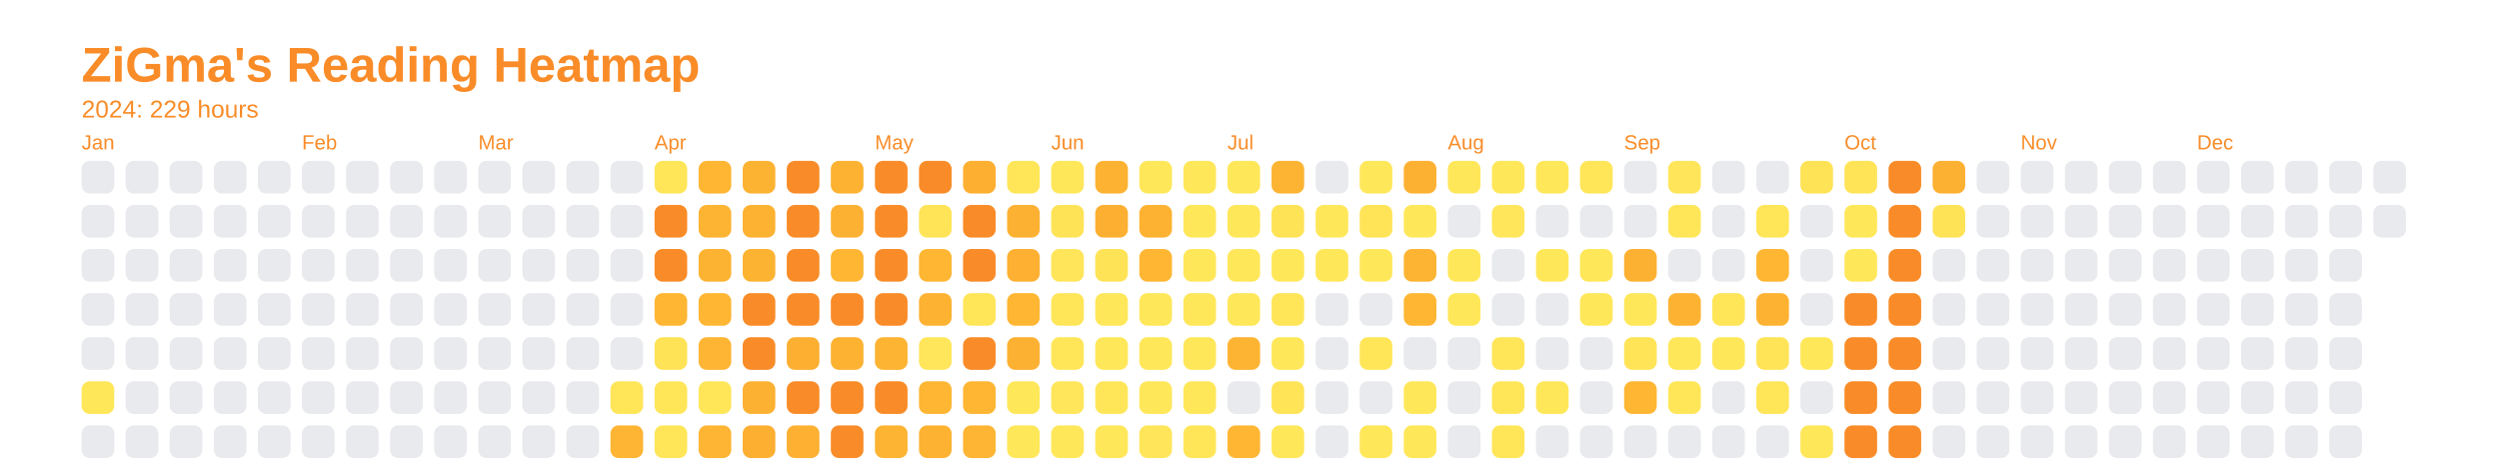
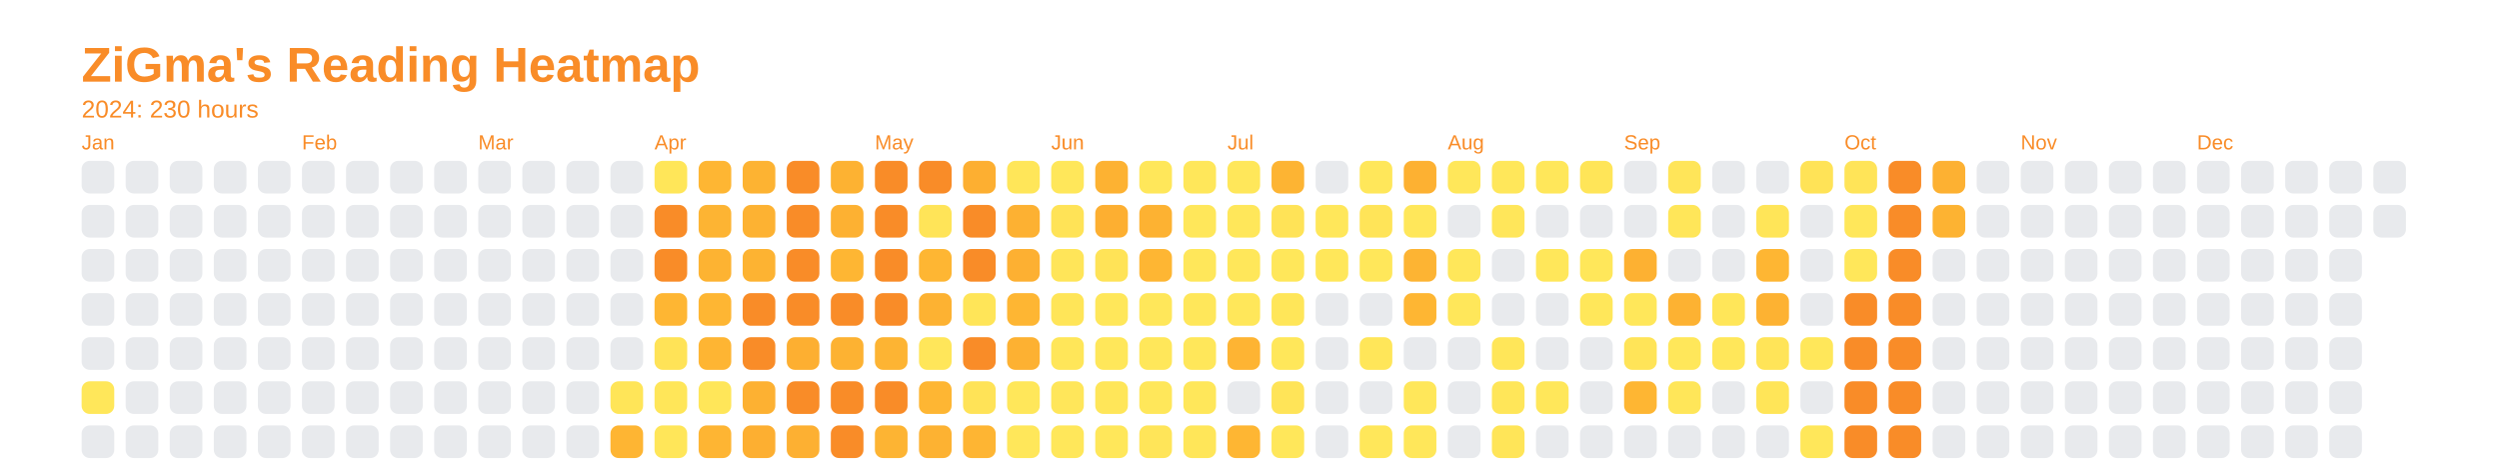
<svg xmlns="http://www.w3.org/2000/svg" baseProfile="full" height="57.5mm" version="1.1" viewBox="0,0,306.2,57.5" width="306.2mm">
  <defs />
  <rect fill="none" height="57.5" width="306.2" x="0" y="0" />
  <text fill="#f98c28" style="font-size:6px; font-family:Arial; font-weight:bold;" x="10" y="10">ZiGma's Reading Heatmap</text>
-   <text fill="#f98c28" style="font-size:3px; font-family:Arial;" x="10" y="14.4">2024: 229 hours</text>
+   <text fill="#f98c28" style="font-size:3px; font-family:Arial;" x="10" y="14.4">2024: 230 hours</text>
  <text fill="#f98c28" style="font-size:2.5px; font-family:Arial" x="10" y="18.3">Jan</text>
  <rect fill="#e8eaed" height="4" rx="1" ry="1" width="4" x="10" y="19.7" />
  <rect fill="#e8eaed" height="4" rx="1" ry="1" width="4" x="10" y="25.1" />
  <rect fill="#e8eaed" height="4" rx="1" ry="1" width="4" x="10" y="30.5" />
  <rect fill="#e8eaed" height="4" rx="1" ry="1" width="4" x="10" y="35.9" />
  <rect fill="#e8eaed" height="4" rx="1" ry="1" width="4" x="10" y="41.3" />
  <rect fill="#ffe75a" height="4" rx="1" ry="1" width="4" x="10" y="46.7" />
  <rect fill="#e8eaed" height="4" rx="1" ry="1" width="4" x="10" y="52.1" />
  <rect fill="#e8eaed" height="4" rx="1" ry="1" width="4" x="15.4" y="19.7" />
  <rect fill="#e8eaed" height="4" rx="1" ry="1" width="4" x="15.4" y="25.1" />
  <rect fill="#e8eaed" height="4" rx="1" ry="1" width="4" x="15.4" y="30.5" />
  <rect fill="#e8eaed" height="4" rx="1" ry="1" width="4" x="15.4" y="35.9" />
  <rect fill="#e8eaed" height="4" rx="1" ry="1" width="4" x="15.4" y="41.3" />
  <rect fill="#e8eaed" height="4" rx="1" ry="1" width="4" x="15.4" y="46.7" />
  <rect fill="#e8eaed" height="4" rx="1" ry="1" width="4" x="15.4" y="52.1" />
  <rect fill="#e8eaed" height="4" rx="1" ry="1" width="4" x="20.8" y="19.7" />
  <rect fill="#e8eaed" height="4" rx="1" ry="1" width="4" x="20.8" y="25.1" />
  <rect fill="#e8eaed" height="4" rx="1" ry="1" width="4" x="20.8" y="30.5" />
  <rect fill="#e8eaed" height="4" rx="1" ry="1" width="4" x="20.8" y="35.9" />
  <rect fill="#e8eaed" height="4" rx="1" ry="1" width="4" x="20.8" y="41.3" />
  <rect fill="#e8eaed" height="4" rx="1" ry="1" width="4" x="20.8" y="46.7" />
  <rect fill="#e8eaed" height="4" rx="1" ry="1" width="4" x="20.8" y="52.1" />
  <rect fill="#e8eaed" height="4" rx="1" ry="1" width="4" x="26.2" y="19.7" />
  <rect fill="#e8eaed" height="4" rx="1" ry="1" width="4" x="26.2" y="25.1" />
  <rect fill="#e8eaed" height="4" rx="1" ry="1" width="4" x="26.2" y="30.5" />
  <rect fill="#e8eaed" height="4" rx="1" ry="1" width="4" x="26.2" y="35.9" />
  <rect fill="#e8eaed" height="4" rx="1" ry="1" width="4" x="26.2" y="41.3" />
  <rect fill="#e8eaed" height="4" rx="1" ry="1" width="4" x="26.2" y="46.7" />
  <rect fill="#e8eaed" height="4" rx="1" ry="1" width="4" x="26.2" y="52.1" />
  <rect fill="#e8eaed" height="4" rx="1" ry="1" width="4" x="31.6" y="19.7" />
  <rect fill="#e8eaed" height="4" rx="1" ry="1" width="4" x="31.6" y="25.1" />
  <rect fill="#e8eaed" height="4" rx="1" ry="1" width="4" x="31.6" y="30.5" />
  <rect fill="#e8eaed" height="4" rx="1" ry="1" width="4" x="31.6" y="35.9" />
  <rect fill="#e8eaed" height="4" rx="1" ry="1" width="4" x="31.6" y="41.3" />
  <rect fill="#e8eaed" height="4" rx="1" ry="1" width="4" x="31.6" y="46.7" />
  <rect fill="#e8eaed" height="4" rx="1" ry="1" width="4" x="31.6" y="52.1" />
  <text fill="#f98c28" style="font-size:2.5px; font-family:Arial" x="37.0" y="18.3">Feb</text>
  <rect fill="#e8eaed" height="4" rx="1" ry="1" width="4" x="37.0" y="19.7" />
  <rect fill="#e8eaed" height="4" rx="1" ry="1" width="4" x="37.0" y="25.1" />
  <rect fill="#e8eaed" height="4" rx="1" ry="1" width="4" x="37.0" y="30.5" />
  <rect fill="#e8eaed" height="4" rx="1" ry="1" width="4" x="37.0" y="35.9" />
  <rect fill="#e8eaed" height="4" rx="1" ry="1" width="4" x="37.0" y="41.3" />
  <rect fill="#e8eaed" height="4" rx="1" ry="1" width="4" x="37.0" y="46.7" />
  <rect fill="#e8eaed" height="4" rx="1" ry="1" width="4" x="37.0" y="52.1" />
  <rect fill="#e8eaed" height="4" rx="1" ry="1" width="4" x="42.4" y="19.7" />
  <rect fill="#e8eaed" height="4" rx="1" ry="1" width="4" x="42.4" y="25.1" />
  <rect fill="#e8eaed" height="4" rx="1" ry="1" width="4" x="42.4" y="30.5" />
  <rect fill="#e8eaed" height="4" rx="1" ry="1" width="4" x="42.4" y="35.9" />
  <rect fill="#e8eaed" height="4" rx="1" ry="1" width="4" x="42.4" y="41.3" />
  <rect fill="#e8eaed" height="4" rx="1" ry="1" width="4" x="42.4" y="46.7" />
  <rect fill="#e8eaed" height="4" rx="1" ry="1" width="4" x="42.4" y="52.1" />
  <rect fill="#e8eaed" height="4" rx="1" ry="1" width="4" x="47.8" y="19.7" />
  <rect fill="#e8eaed" height="4" rx="1" ry="1" width="4" x="47.8" y="25.1" />
  <rect fill="#e8eaed" height="4" rx="1" ry="1" width="4" x="47.8" y="30.5" />
  <rect fill="#e8eaed" height="4" rx="1" ry="1" width="4" x="47.8" y="35.9" />
  <rect fill="#e8eaed" height="4" rx="1" ry="1" width="4" x="47.8" y="41.3" />
  <rect fill="#e8eaed" height="4" rx="1" ry="1" width="4" x="47.8" y="46.7" />
  <rect fill="#e8eaed" height="4" rx="1" ry="1" width="4" x="47.8" y="52.1" />
  <rect fill="#e8eaed" height="4" rx="1" ry="1" width="4" x="53.2" y="19.7" />
  <rect fill="#e8eaed" height="4" rx="1" ry="1" width="4" x="53.2" y="25.1" />
  <rect fill="#e8eaed" height="4" rx="1" ry="1" width="4" x="53.2" y="30.5" />
  <rect fill="#e8eaed" height="4" rx="1" ry="1" width="4" x="53.2" y="35.9" />
  <rect fill="#e8eaed" height="4" rx="1" ry="1" width="4" x="53.2" y="41.3" />
  <rect fill="#e8eaed" height="4" rx="1" ry="1" width="4" x="53.2" y="46.7" />
  <rect fill="#e8eaed" height="4" rx="1" ry="1" width="4" x="53.2" y="52.1" />
  <text fill="#f98c28" style="font-size:2.5px; font-family:Arial" x="58.6" y="18.3">Mar</text>
  <rect fill="#e8eaed" height="4" rx="1" ry="1" width="4" x="58.6" y="19.7" />
  <rect fill="#e8eaed" height="4" rx="1" ry="1" width="4" x="58.6" y="25.1" />
  <rect fill="#e8eaed" height="4" rx="1" ry="1" width="4" x="58.6" y="30.5" />
  <rect fill="#e8eaed" height="4" rx="1" ry="1" width="4" x="58.6" y="35.9" />
  <rect fill="#e8eaed" height="4" rx="1" ry="1" width="4" x="58.6" y="41.3" />
  <rect fill="#e8eaed" height="4" rx="1" ry="1" width="4" x="58.6" y="46.7" />
  <rect fill="#e8eaed" height="4" rx="1" ry="1" width="4" x="58.6" y="52.1" />
  <rect fill="#e8eaed" height="4" rx="1" ry="1" width="4" x="64" y="19.7" />
  <rect fill="#e8eaed" height="4" rx="1" ry="1" width="4" x="64" y="25.1" />
  <rect fill="#e8eaed" height="4" rx="1" ry="1" width="4" x="64" y="30.5" />
  <rect fill="#e8eaed" height="4" rx="1" ry="1" width="4" x="64" y="35.9" />
  <rect fill="#e8eaed" height="4" rx="1" ry="1" width="4" x="64" y="41.3" />
  <rect fill="#e8eaed" height="4" rx="1" ry="1" width="4" x="64" y="46.7" />
  <rect fill="#e8eaed" height="4" rx="1" ry="1" width="4" x="64" y="52.1" />
  <rect fill="#e8eaed" height="4" rx="1" ry="1" width="4" x="69.4" y="19.7" />
  <rect fill="#e8eaed" height="4" rx="1" ry="1" width="4" x="69.4" y="25.1" />
  <rect fill="#e8eaed" height="4" rx="1" ry="1" width="4" x="69.4" y="30.5" />
  <rect fill="#e8eaed" height="4" rx="1" ry="1" width="4" x="69.4" y="35.9" />
  <rect fill="#e8eaed" height="4" rx="1" ry="1" width="4" x="69.4" y="41.3" />
  <rect fill="#e8eaed" height="4" rx="1" ry="1" width="4" x="69.4" y="46.7" />
  <rect fill="#e8eaed" height="4" rx="1" ry="1" width="4" x="69.4" y="52.1" />
  <rect fill="#e8eaed" height="4" rx="1" ry="1" width="4" x="74.8" y="19.7" />
  <rect fill="#e8eaed" height="4" rx="1" ry="1" width="4" x="74.8" y="25.1" />
  <rect fill="#e8eaed" height="4" rx="1" ry="1" width="4" x="74.8" y="30.5" />
  <rect fill="#e8eaed" height="4" rx="1" ry="1" width="4" x="74.8" y="35.9" />
  <rect fill="#e8eaed" height="4" rx="1" ry="1" width="4" x="74.8" y="41.3" />
  <rect fill="#ffe558" height="4" rx="1" ry="1" width="4" x="74.8" y="46.7" />
  <rect fill="#feb533" height="4" rx="1" ry="1" width="4" x="74.8" y="52.1" />
  <text fill="#f98c28" style="font-size:2.5px; font-family:Arial" x="80.2" y="18.3">Apr</text>
  <rect fill="#ffe659" height="4" rx="1" ry="1" width="4" x="80.2" y="19.7" />
  <rect fill="#f98c28" height="4" rx="1" ry="1" width="4" x="80.2" y="25.1" />
  <rect fill="#f98c28" height="4" rx="1" ry="1" width="4" x="80.2" y="30.5" />
  <rect fill="#feb633" height="4" rx="1" ry="1" width="4" x="80.2" y="35.9" />
  <rect fill="#ffe357" height="4" rx="1" ry="1" width="4" x="80.2" y="41.3" />
  <rect fill="#ffe659" height="4" rx="1" ry="1" width="4" x="80.2" y="46.7" />
  <rect fill="#ffe659" height="4" rx="1" ry="1" width="4" x="80.2" y="52.1" />
  <rect fill="#feb633" height="4" rx="1" ry="1" width="4" x="85.6" y="19.7" />
  <rect fill="#fdb433" height="4" rx="1" ry="1" width="4" x="85.6" y="25.1" />
  <rect fill="#fdb332" height="4" rx="1" ry="1" width="4" x="85.6" y="30.5" />
  <rect fill="#feb633" height="4" rx="1" ry="1" width="4" x="85.6" y="35.9" />
  <rect fill="#feb533" height="4" rx="1" ry="1" width="4" x="85.6" y="41.3" />
  <rect fill="#ffe659" height="4" rx="1" ry="1" width="4" x="85.6" y="46.7" />
  <rect fill="#feb533" height="4" rx="1" ry="1" width="4" x="85.6" y="52.1" />
  <rect fill="#fdb332" height="4" rx="1" ry="1" width="4" x="91" y="19.7" />
  <rect fill="#fdb232" height="4" rx="1" ry="1" width="4" x="91" y="25.1" />
  <rect fill="#fdb332" height="4" rx="1" ry="1" width="4" x="91" y="30.5" />
  <rect fill="#f98c28" height="4" rx="1" ry="1" width="4" x="91" y="35.9" />
  <rect fill="#f98c28" height="4" rx="1" ry="1" width="4" x="91" y="41.3" />
  <rect fill="#fdb132" height="4" rx="1" ry="1" width="4" x="91" y="46.7" />
  <rect fill="#fdaf31" height="4" rx="1" ry="1" width="4" x="91" y="52.1" />
  <rect fill="#f98c28" height="4" rx="1" ry="1" width="4" x="96.4" y="19.7" />
  <rect fill="#f98c28" height="4" rx="1" ry="1" width="4" x="96.4" y="25.1" />
  <rect fill="#f98c28" height="4" rx="1" ry="1" width="4" x="96.4" y="30.5" />
  <rect fill="#f98c28" height="4" rx="1" ry="1" width="4" x="96.4" y="35.9" />
  <rect fill="#fdaf31" height="4" rx="1" ry="1" width="4" x="96.4" y="41.3" />
  <rect fill="#f98c28" height="4" rx="1" ry="1" width="4" x="96.4" y="46.7" />
  <rect fill="#fdb032" height="4" rx="1" ry="1" width="4" x="96.4" y="52.1" />
  <rect fill="#fdb232" height="4" rx="1" ry="1" width="4" x="101.8" y="19.7" />
  <rect fill="#fdb132" height="4" rx="1" ry="1" width="4" x="101.8" y="25.1" />
  <rect fill="#feb633" height="4" rx="1" ry="1" width="4" x="101.8" y="30.5" />
  <rect fill="#f98c28" height="4" rx="1" ry="1" width="4" x="101.8" y="35.9" />
  <rect fill="#fdb232" height="4" rx="1" ry="1" width="4" x="101.8" y="41.3" />
  <rect fill="#f98c28" height="4" rx="1" ry="1" width="4" x="101.8" y="46.7" />
  <rect fill="#f98c28" height="4" rx="1" ry="1" width="4" x="101.8" y="52.1" />
  <text fill="#f98c28" style="font-size:2.5px; font-family:Arial" x="107.2" y="18.3">May</text>
  <rect fill="#f98c28" height="4" rx="1" ry="1" width="4" x="107.2" y="19.7" />
  <rect fill="#f98c28" height="4" rx="1" ry="1" width="4" x="107.2" y="25.1" />
  <rect fill="#f98c28" height="4" rx="1" ry="1" width="4" x="107.2" y="30.5" />
  <rect fill="#f98c28" height="4" rx="1" ry="1" width="4" x="107.2" y="35.9" />
  <rect fill="#fdb433" height="4" rx="1" ry="1" width="4" x="107.2" y="41.3" />
  <rect fill="#f98c28" height="4" rx="1" ry="1" width="4" x="107.2" y="46.7" />
  <rect fill="#fdb433" height="4" rx="1" ry="1" width="4" x="107.2" y="52.1" />
  <rect fill="#f98c28" height="4" rx="1" ry="1" width="4" x="112.6" y="19.7" />
  <rect fill="#ffe458" height="4" rx="1" ry="1" width="4" x="112.6" y="25.1" />
  <rect fill="#feb633" height="4" rx="1" ry="1" width="4" x="112.6" y="30.5" />
  <rect fill="#fdb232" height="4" rx="1" ry="1" width="4" x="112.6" y="35.9" />
  <rect fill="#ffe65a" height="4" rx="1" ry="1" width="4" x="112.6" y="41.3" />
  <rect fill="#feb633" height="4" rx="1" ry="1" width="4" x="112.6" y="46.7" />
  <rect fill="#fdb232" height="4" rx="1" ry="1" width="4" x="112.6" y="52.1" />
  <rect fill="#fdaf31" height="4" rx="1" ry="1" width="4" x="118" y="19.7" />
  <rect fill="#f98c28" height="4" rx="1" ry="1" width="4" x="118" y="25.1" />
  <rect fill="#f98c28" height="4" rx="1" ry="1" width="4" x="118" y="30.5" />
  <rect fill="#ffe558" height="4" rx="1" ry="1" width="4" x="118" y="35.9" />
  <rect fill="#f98c28" height="4" rx="1" ry="1" width="4" x="118" y="41.3" />
-   <rect fill="#feb633" height="4" rx="1" ry="1" width="4" x="118" y="46.7" />
+   <rect fill="#ffe357" height="4" rx="1" ry="1" width="4" x="118" y="46.7" />
  <rect fill="#feb533" height="4" rx="1" ry="1" width="4" x="118" y="52.1" />
  <rect fill="#ffe659" height="4" rx="1" ry="1" width="4" x="123.4" y="19.7" />
  <rect fill="#fdb132" height="4" rx="1" ry="1" width="4" x="123.4" y="25.1" />
  <rect fill="#fdb032" height="4" rx="1" ry="1" width="4" x="123.4" y="30.5" />
  <rect fill="#feb633" height="4" rx="1" ry="1" width="4" x="123.4" y="35.9" />
  <rect fill="#fdb132" height="4" rx="1" ry="1" width="4" x="123.4" y="41.3" />
  <rect fill="#ffe75a" height="4" rx="1" ry="1" width="4" x="123.4" y="46.7" />
  <rect fill="#ffe75a" height="4" rx="1" ry="1" width="4" x="123.4" y="52.1" />
  <text fill="#f98c28" style="font-size:2.5px; font-family:Arial" x="128.8" y="18.3">Jun</text>
  <rect fill="#ffe75a" height="4" rx="1" ry="1" width="4" x="128.8" y="19.7" />
  <rect fill="#ffe357" height="4" rx="1" ry="1" width="4" x="128.8" y="25.1" />
  <rect fill="#ffe559" height="4" rx="1" ry="1" width="4" x="128.8" y="30.5" />
  <rect fill="#ffe558" height="4" rx="1" ry="1" width="4" x="128.8" y="35.9" />
  <rect fill="#ffe659" height="4" rx="1" ry="1" width="4" x="128.8" y="41.3" />
  <rect fill="#ffe65a" height="4" rx="1" ry="1" width="4" x="128.8" y="46.7" />
  <rect fill="#ffe75a" height="4" rx="1" ry="1" width="4" x="128.8" y="52.1" />
  <rect fill="#fdb232" height="4" rx="1" ry="1" width="4" x="134.2" y="19.7" />
  <rect fill="#fdaf31" height="4" rx="1" ry="1" width="4" x="134.2" y="25.1" />
  <rect fill="#ffe357" height="4" rx="1" ry="1" width="4" x="134.2" y="30.5" />
  <rect fill="#ffe75a" height="4" rx="1" ry="1" width="4" x="134.2" y="35.9" />
  <rect fill="#ffe75a" height="4" rx="1" ry="1" width="4" x="134.2" y="41.3" />
  <rect fill="#ffe659" height="4" rx="1" ry="1" width="4" x="134.2" y="46.7" />
  <rect fill="#ffe75a" height="4" rx="1" ry="1" width="4" x="134.2" y="52.1" />
  <rect fill="#ffe75a" height="4" rx="1" ry="1" width="4" x="139.6" y="19.7" />
  <rect fill="#fdb232" height="4" rx="1" ry="1" width="4" x="139.6" y="25.1" />
  <rect fill="#feb633" height="4" rx="1" ry="1" width="4" x="139.6" y="30.5" />
  <rect fill="#ffe75a" height="4" rx="1" ry="1" width="4" x="139.6" y="35.9" />
  <rect fill="#ffe75a" height="4" rx="1" ry="1" width="4" x="139.6" y="41.3" />
  <rect fill="#ffe75a" height="4" rx="1" ry="1" width="4" x="139.6" y="46.7" />
  <rect fill="#ffe559" height="4" rx="1" ry="1" width="4" x="139.6" y="52.1" />
  <rect fill="#ffe75a" height="4" rx="1" ry="1" width="4" x="145" y="19.7" />
  <rect fill="#ffe75a" height="4" rx="1" ry="1" width="4" x="145" y="25.1" />
  <rect fill="#ffe75a" height="4" rx="1" ry="1" width="4" x="145" y="30.5" />
  <rect fill="#ffe75a" height="4" rx="1" ry="1" width="4" x="145" y="35.9" />
  <rect fill="#ffe75a" height="4" rx="1" ry="1" width="4" x="145" y="41.3" />
  <rect fill="#ffe75a" height="4" rx="1" ry="1" width="4" x="145" y="46.7" />
  <rect fill="#ffe659" height="4" rx="1" ry="1" width="4" x="145" y="52.1" />
  <text fill="#f98c28" style="font-size:2.5px; font-family:Arial" x="150.4" y="18.3">Jul</text>
  <rect fill="#ffe75a" height="4" rx="1" ry="1" width="4" x="150.4" y="19.7" />
  <rect fill="#ffe75a" height="4" rx="1" ry="1" width="4" x="150.4" y="25.1" />
  <rect fill="#ffe75a" height="4" rx="1" ry="1" width="4" x="150.4" y="30.5" />
  <rect fill="#ffe75a" height="4" rx="1" ry="1" width="4" x="150.4" y="35.9" />
  <rect fill="#feb433" height="4" rx="1" ry="1" width="4" x="150.4" y="41.3" />
  <rect fill="#e8eaed" height="4" rx="1" ry="1" width="4" x="150.4" y="46.7" />
  <rect fill="#feb633" height="4" rx="1" ry="1" width="4" x="150.4" y="52.1" />
  <rect fill="#fdb433" height="4" rx="1" ry="1" width="4" x="155.8" y="19.7" />
  <rect fill="#ffe357" height="4" rx="1" ry="1" width="4" x="155.8" y="25.1" />
  <rect fill="#ffe75a" height="4" rx="1" ry="1" width="4" x="155.8" y="30.5" />
  <rect fill="#ffe659" height="4" rx="1" ry="1" width="4" x="155.8" y="35.9" />
  <rect fill="#ffe75a" height="4" rx="1" ry="1" width="4" x="155.8" y="41.3" />
  <rect fill="#ffe458" height="4" rx="1" ry="1" width="4" x="155.8" y="46.7" />
  <rect fill="#ffe75a" height="4" rx="1" ry="1" width="4" x="155.8" y="52.1" />
  <rect fill="#e8eaed" height="4" rx="1" ry="1" width="4" x="161.2" y="19.7" />
  <rect fill="#ffe75a" height="4" rx="1" ry="1" width="4" x="161.2" y="25.1" />
  <rect fill="#ffe75a" height="4" rx="1" ry="1" width="4" x="161.2" y="30.5" />
  <rect fill="#e8eaed" height="4" rx="1" ry="1" width="4" x="161.2" y="35.9" />
  <rect fill="#e8eaed" height="4" rx="1" ry="1" width="4" x="161.2" y="41.3" />
  <rect fill="#e8eaed" height="4" rx="1" ry="1" width="4" x="161.2" y="46.7" />
  <rect fill="#e8eaed" height="4" rx="1" ry="1" width="4" x="161.2" y="52.1" />
  <rect fill="#ffe75a" height="4" rx="1" ry="1" width="4" x="166.6" y="19.7" />
  <rect fill="#ffe458" height="4" rx="1" ry="1" width="4" x="166.6" y="25.1" />
  <rect fill="#ffe75a" height="4" rx="1" ry="1" width="4" x="166.6" y="30.5" />
  <rect fill="#e8eaed" height="4" rx="1" ry="1" width="4" x="166.6" y="35.9" />
  <rect fill="#ffe659" height="4" rx="1" ry="1" width="4" x="166.6" y="41.3" />
  <rect fill="#e8eaed" height="4" rx="1" ry="1" width="4" x="166.6" y="46.7" />
  <rect fill="#ffe75a" height="4" rx="1" ry="1" width="4" x="166.6" y="52.1" />
  <rect fill="#fdb132" height="4" rx="1" ry="1" width="4" x="172" y="19.7" />
  <rect fill="#ffe75a" height="4" rx="1" ry="1" width="4" x="172" y="25.1" />
  <rect fill="#fdb433" height="4" rx="1" ry="1" width="4" x="172" y="30.5" />
  <rect fill="#feb633" height="4" rx="1" ry="1" width="4" x="172" y="35.9" />
  <rect fill="#e8eaed" height="4" rx="1" ry="1" width="4" x="172" y="41.3" />
  <rect fill="#ffe75a" height="4" rx="1" ry="1" width="4" x="172" y="46.7" />
  <rect fill="#ffe75a" height="4" rx="1" ry="1" width="4" x="172" y="52.1" />
  <text fill="#f98c28" style="font-size:2.5px; font-family:Arial" x="177.4" y="18.3">Aug</text>
  <rect fill="#ffe75a" height="4" rx="1" ry="1" width="4" x="177.4" y="19.7" />
  <rect fill="#e8eaed" height="4" rx="1" ry="1" width="4" x="177.4" y="25.1" />
  <rect fill="#ffe75a" height="4" rx="1" ry="1" width="4" x="177.4" y="30.5" />
  <rect fill="#ffe75a" height="4" rx="1" ry="1" width="4" x="177.4" y="35.9" />
  <rect fill="#e8eaed" height="4" rx="1" ry="1" width="4" x="177.4" y="41.3" />
  <rect fill="#e8eaed" height="4" rx="1" ry="1" width="4" x="177.4" y="46.7" />
  <rect fill="#e8eaed" height="4" rx="1" ry="1" width="4" x="177.4" y="52.1" />
  <rect fill="#ffe75a" height="4" rx="1" ry="1" width="4" x="182.8" y="19.7" />
  <rect fill="#ffe65a" height="4" rx="1" ry="1" width="4" x="182.8" y="25.1" />
  <rect fill="#e8eaed" height="4" rx="1" ry="1" width="4" x="182.8" y="30.5" />
  <rect fill="#e8eaed" height="4" rx="1" ry="1" width="4" x="182.8" y="35.9" />
  <rect fill="#ffe659" height="4" rx="1" ry="1" width="4" x="182.8" y="41.3" />
  <rect fill="#ffe659" height="4" rx="1" ry="1" width="4" x="182.8" y="46.7" />
  <rect fill="#ffe558" height="4" rx="1" ry="1" width="4" x="182.8" y="52.1" />
  <rect fill="#ffe75a" height="4" rx="1" ry="1" width="4" x="188.2" y="19.7" />
  <rect fill="#e8eaed" height="4" rx="1" ry="1" width="4" x="188.2" y="25.1" />
  <rect fill="#ffe75a" height="4" rx="1" ry="1" width="4" x="188.2" y="30.5" />
  <rect fill="#e8eaed" height="4" rx="1" ry="1" width="4" x="188.2" y="35.9" />
  <rect fill="#e8eaed" height="4" rx="1" ry="1" width="4" x="188.2" y="41.3" />
  <rect fill="#ffe75a" height="4" rx="1" ry="1" width="4" x="188.2" y="46.7" />
  <rect fill="#e8eaed" height="4" rx="1" ry="1" width="4" x="188.2" y="52.1" />
  <rect fill="#ffe558" height="4" rx="1" ry="1" width="4" x="193.6" y="19.7" />
  <rect fill="#e8eaed" height="4" rx="1" ry="1" width="4" x="193.6" y="25.1" />
  <rect fill="#ffe75a" height="4" rx="1" ry="1" width="4" x="193.6" y="30.5" />
  <rect fill="#ffe75a" height="4" rx="1" ry="1" width="4" x="193.6" y="35.9" />
  <rect fill="#e8eaed" height="4" rx="1" ry="1" width="4" x="193.6" y="41.3" />
  <rect fill="#e8eaed" height="4" rx="1" ry="1" width="4" x="193.6" y="46.7" />
  <rect fill="#e8eaed" height="4" rx="1" ry="1" width="4" x="193.6" y="52.1" />
  <text fill="#f98c28" style="font-size:2.5px; font-family:Arial" x="199" y="18.3">Sep</text>
  <rect fill="#e8eaed" height="4" rx="1" ry="1" width="4" x="199" y="19.7" />
  <rect fill="#e8eaed" height="4" rx="1" ry="1" width="4" x="199" y="25.1" />
  <rect fill="#fdb132" height="4" rx="1" ry="1" width="4" x="199" y="30.5" />
  <rect fill="#ffe75a" height="4" rx="1" ry="1" width="4" x="199" y="35.9" />
  <rect fill="#ffe458" height="4" rx="1" ry="1" width="4" x="199" y="41.3" />
  <rect fill="#feb633" height="4" rx="1" ry="1" width="4" x="199" y="46.7" />
  <rect fill="#e8eaed" height="4" rx="1" ry="1" width="4" x="199" y="52.1" />
  <rect fill="#ffe559" height="4" rx="1" ry="1" width="4" x="204.4" y="19.7" />
  <rect fill="#ffe659" height="4" rx="1" ry="1" width="4" x="204.4" y="25.1" />
  <rect fill="#e8eaed" height="4" rx="1" ry="1" width="4" x="204.4" y="30.5" />
  <rect fill="#fdb232" height="4" rx="1" ry="1" width="4" x="204.4" y="35.9" />
  <rect fill="#ffe75a" height="4" rx="1" ry="1" width="4" x="204.4" y="41.3" />
  <rect fill="#ffe659" height="4" rx="1" ry="1" width="4" x="204.4" y="46.7" />
  <rect fill="#e8eaed" height="4" rx="1" ry="1" width="4" x="204.4" y="52.1" />
  <rect fill="#e8eaed" height="4" rx="1" ry="1" width="4" x="209.8" y="19.7" />
  <rect fill="#e8eaed" height="4" rx="1" ry="1" width="4" x="209.8" y="25.1" />
  <rect fill="#e8eaed" height="4" rx="1" ry="1" width="4" x="209.8" y="30.5" />
  <rect fill="#ffe659" height="4" rx="1" ry="1" width="4" x="209.8" y="35.9" />
  <rect fill="#ffe75a" height="4" rx="1" ry="1" width="4" x="209.8" y="41.3" />
  <rect fill="#e8eaed" height="4" rx="1" ry="1" width="4" x="209.8" y="46.7" />
  <rect fill="#e8eaed" height="4" rx="1" ry="1" width="4" x="209.8" y="52.1" />
  <rect fill="#e8eaed" height="4" rx="1" ry="1" width="4" x="215.2" y="19.7" />
  <rect fill="#ffe558" height="4" rx="1" ry="1" width="4" x="215.2" y="25.1" />
  <rect fill="#feb633" height="4" rx="1" ry="1" width="4" x="215.2" y="30.5" />
  <rect fill="#fdb232" height="4" rx="1" ry="1" width="4" x="215.2" y="35.9" />
  <rect fill="#ffe458" height="4" rx="1" ry="1" width="4" x="215.2" y="41.3" />
  <rect fill="#ffe558" height="4" rx="1" ry="1" width="4" x="215.2" y="46.7" />
  <rect fill="#e8eaed" height="4" rx="1" ry="1" width="4" x="215.2" y="52.1" />
  <rect fill="#ffe357" height="4" rx="1" ry="1" width="4" x="220.6" y="19.7" />
  <rect fill="#e8eaed" height="4" rx="1" ry="1" width="4" x="220.6" y="25.1" />
  <rect fill="#e8eaed" height="4" rx="1" ry="1" width="4" x="220.6" y="30.5" />
  <rect fill="#e8eaed" height="4" rx="1" ry="1" width="4" x="220.6" y="35.9" />
  <rect fill="#ffe75a" height="4" rx="1" ry="1" width="4" x="220.6" y="41.3" />
  <rect fill="#e8eaed" height="4" rx="1" ry="1" width="4" x="220.6" y="46.7" />
  <rect fill="#ffe75a" height="4" rx="1" ry="1" width="4" x="220.6" y="52.1" />
  <text fill="#f98c28" style="font-size:2.5px; font-family:Arial" x="226" y="18.3">Oct</text>
  <rect fill="#ffe458" height="4" rx="1" ry="1" width="4" x="226" y="19.7" />
  <rect fill="#ffe75a" height="4" rx="1" ry="1" width="4" x="226" y="25.1" />
  <rect fill="#ffe75a" height="4" rx="1" ry="1" width="4" x="226" y="30.5" />
  <rect fill="#f98c28" height="4" rx="1" ry="1" width="4" x="226" y="35.9" />
  <rect fill="#f98c28" height="4" rx="1" ry="1" width="4" x="226" y="41.3" />
  <rect fill="#f98c28" height="4" rx="1" ry="1" width="4" x="226" y="46.7" />
  <rect fill="#f98c28" height="4" rx="1" ry="1" width="4" x="226" y="52.1" />
  <rect fill="#f98c28" height="4" rx="1" ry="1" width="4" x="231.4" y="19.7" />
  <rect fill="#f98c28" height="4" rx="1" ry="1" width="4" x="231.4" y="25.1" />
  <rect fill="#f98c28" height="4" rx="1" ry="1" width="4" x="231.4" y="30.5" />
  <rect fill="#f98c28" height="4" rx="1" ry="1" width="4" x="231.4" y="35.9" />
  <rect fill="#f98c28" height="4" rx="1" ry="1" width="4" x="231.4" y="41.3" />
  <rect fill="#f98c28" height="4" rx="1" ry="1" width="4" x="231.4" y="46.7" />
  <rect fill="#f98c28" height="4" rx="1" ry="1" width="4" x="231.4" y="52.1" />
  <rect fill="#fdb132" height="4" rx="1" ry="1" width="4" x="236.8" y="19.7" />
-   <rect fill="#ffe357" height="4" rx="1" ry="1" width="4" x="236.8" y="25.1" />
+   <rect fill="#fdb332" height="4" rx="1" ry="1" width="4" x="236.8" y="25.1" />
  <rect fill="#e8eaed" height="4" rx="1" ry="1" width="4" x="236.8" y="30.5" />
  <rect fill="#e8eaed" height="4" rx="1" ry="1" width="4" x="236.8" y="35.9" />
  <rect fill="#e8eaed" height="4" rx="1" ry="1" width="4" x="236.8" y="41.3" />
  <rect fill="#e8eaed" height="4" rx="1" ry="1" width="4" x="236.8" y="46.7" />
  <rect fill="#e8eaed" height="4" rx="1" ry="1" width="4" x="236.8" y="52.1" />
  <rect fill="#e8eaed" height="4" rx="1" ry="1" width="4" x="242.2" y="19.7" />
  <rect fill="#e8eaed" height="4" rx="1" ry="1" width="4" x="242.2" y="25.1" />
  <rect fill="#e8eaed" height="4" rx="1" ry="1" width="4" x="242.2" y="30.5" />
  <rect fill="#e8eaed" height="4" rx="1" ry="1" width="4" x="242.2" y="35.9" />
  <rect fill="#e8eaed" height="4" rx="1" ry="1" width="4" x="242.2" y="41.3" />
  <rect fill="#e8eaed" height="4" rx="1" ry="1" width="4" x="242.2" y="46.7" />
  <rect fill="#e8eaed" height="4" rx="1" ry="1" width="4" x="242.2" y="52.1" />
  <text fill="#f98c28" style="font-size:2.5px; font-family:Arial" x="247.6" y="18.3">Nov</text>
  <rect fill="#e8eaed" height="4" rx="1" ry="1" width="4" x="247.6" y="19.7" />
  <rect fill="#e8eaed" height="4" rx="1" ry="1" width="4" x="247.6" y="25.1" />
  <rect fill="#e8eaed" height="4" rx="1" ry="1" width="4" x="247.6" y="30.5" />
  <rect fill="#e8eaed" height="4" rx="1" ry="1" width="4" x="247.6" y="35.9" />
  <rect fill="#e8eaed" height="4" rx="1" ry="1" width="4" x="247.6" y="41.3" />
  <rect fill="#e8eaed" height="4" rx="1" ry="1" width="4" x="247.6" y="46.7" />
  <rect fill="#e8eaed" height="4" rx="1" ry="1" width="4" x="247.6" y="52.1" />
  <rect fill="#e8eaed" height="4" rx="1" ry="1" width="4" x="253" y="19.7" />
  <rect fill="#e8eaed" height="4" rx="1" ry="1" width="4" x="253" y="25.1" />
  <rect fill="#e8eaed" height="4" rx="1" ry="1" width="4" x="253" y="30.5" />
  <rect fill="#e8eaed" height="4" rx="1" ry="1" width="4" x="253" y="35.9" />
  <rect fill="#e8eaed" height="4" rx="1" ry="1" width="4" x="253" y="41.3" />
  <rect fill="#e8eaed" height="4" rx="1" ry="1" width="4" x="253" y="46.7" />
  <rect fill="#e8eaed" height="4" rx="1" ry="1" width="4" x="253" y="52.1" />
  <rect fill="#e8eaed" height="4" rx="1" ry="1" width="4" x="258.4" y="19.7" />
  <rect fill="#e8eaed" height="4" rx="1" ry="1" width="4" x="258.4" y="25.1" />
  <rect fill="#e8eaed" height="4" rx="1" ry="1" width="4" x="258.4" y="30.5" />
  <rect fill="#e8eaed" height="4" rx="1" ry="1" width="4" x="258.4" y="35.9" />
  <rect fill="#e8eaed" height="4" rx="1" ry="1" width="4" x="258.4" y="41.3" />
  <rect fill="#e8eaed" height="4" rx="1" ry="1" width="4" x="258.4" y="46.7" />
  <rect fill="#e8eaed" height="4" rx="1" ry="1" width="4" x="258.4" y="52.1" />
  <rect fill="#e8eaed" height="4" rx="1" ry="1" width="4" x="263.8" y="19.7" />
  <rect fill="#e8eaed" height="4" rx="1" ry="1" width="4" x="263.8" y="25.1" />
  <rect fill="#e8eaed" height="4" rx="1" ry="1" width="4" x="263.8" y="30.5" />
  <rect fill="#e8eaed" height="4" rx="1" ry="1" width="4" x="263.8" y="35.9" />
  <rect fill="#e8eaed" height="4" rx="1" ry="1" width="4" x="263.8" y="41.3" />
  <rect fill="#e8eaed" height="4" rx="1" ry="1" width="4" x="263.8" y="46.7" />
  <rect fill="#e8eaed" height="4" rx="1" ry="1" width="4" x="263.8" y="52.1" />
  <text fill="#f98c28" style="font-size:2.5px; font-family:Arial" x="269.2" y="18.3">Dec</text>
  <rect fill="#e8eaed" height="4" rx="1" ry="1" width="4" x="269.2" y="19.7" />
  <rect fill="#e8eaed" height="4" rx="1" ry="1" width="4" x="269.2" y="25.1" />
  <rect fill="#e8eaed" height="4" rx="1" ry="1" width="4" x="269.2" y="30.5" />
  <rect fill="#e8eaed" height="4" rx="1" ry="1" width="4" x="269.2" y="35.9" />
  <rect fill="#e8eaed" height="4" rx="1" ry="1" width="4" x="269.2" y="41.3" />
  <rect fill="#e8eaed" height="4" rx="1" ry="1" width="4" x="269.2" y="46.7" />
  <rect fill="#e8eaed" height="4" rx="1" ry="1" width="4" x="269.2" y="52.1" />
  <rect fill="#e8eaed" height="4" rx="1" ry="1" width="4" x="274.6" y="19.7" />
  <rect fill="#e8eaed" height="4" rx="1" ry="1" width="4" x="274.6" y="25.1" />
  <rect fill="#e8eaed" height="4" rx="1" ry="1" width="4" x="274.6" y="30.5" />
  <rect fill="#e8eaed" height="4" rx="1" ry="1" width="4" x="274.6" y="35.9" />
  <rect fill="#e8eaed" height="4" rx="1" ry="1" width="4" x="274.6" y="41.3" />
  <rect fill="#e8eaed" height="4" rx="1" ry="1" width="4" x="274.6" y="46.7" />
  <rect fill="#e8eaed" height="4" rx="1" ry="1" width="4" x="274.6" y="52.1" />
  <rect fill="#e8eaed" height="4" rx="1" ry="1" width="4" x="280" y="19.7" />
  <rect fill="#e8eaed" height="4" rx="1" ry="1" width="4" x="280" y="25.1" />
  <rect fill="#e8eaed" height="4" rx="1" ry="1" width="4" x="280" y="30.5" />
  <rect fill="#e8eaed" height="4" rx="1" ry="1" width="4" x="280" y="35.9" />
  <rect fill="#e8eaed" height="4" rx="1" ry="1" width="4" x="280" y="41.3" />
  <rect fill="#e8eaed" height="4" rx="1" ry="1" width="4" x="280" y="46.7" />
  <rect fill="#e8eaed" height="4" rx="1" ry="1" width="4" x="280" y="52.1" />
  <rect fill="#e8eaed" height="4" rx="1" ry="1" width="4" x="285.4" y="19.7" />
  <rect fill="#e8eaed" height="4" rx="1" ry="1" width="4" x="285.4" y="25.1" />
  <rect fill="#e8eaed" height="4" rx="1" ry="1" width="4" x="285.4" y="30.5" />
  <rect fill="#e8eaed" height="4" rx="1" ry="1" width="4" x="285.4" y="35.9" />
  <rect fill="#e8eaed" height="4" rx="1" ry="1" width="4" x="285.4" y="41.3" />
  <rect fill="#e8eaed" height="4" rx="1" ry="1" width="4" x="285.4" y="46.7" />
  <rect fill="#e8eaed" height="4" rx="1" ry="1" width="4" x="285.4" y="52.1" />
  <rect fill="#e8eaed" height="4" rx="1" ry="1" width="4" x="290.8" y="19.7" />
  <rect fill="#e8eaed" height="4" rx="1" ry="1" width="4" x="290.8" y="25.1" />
</svg>
